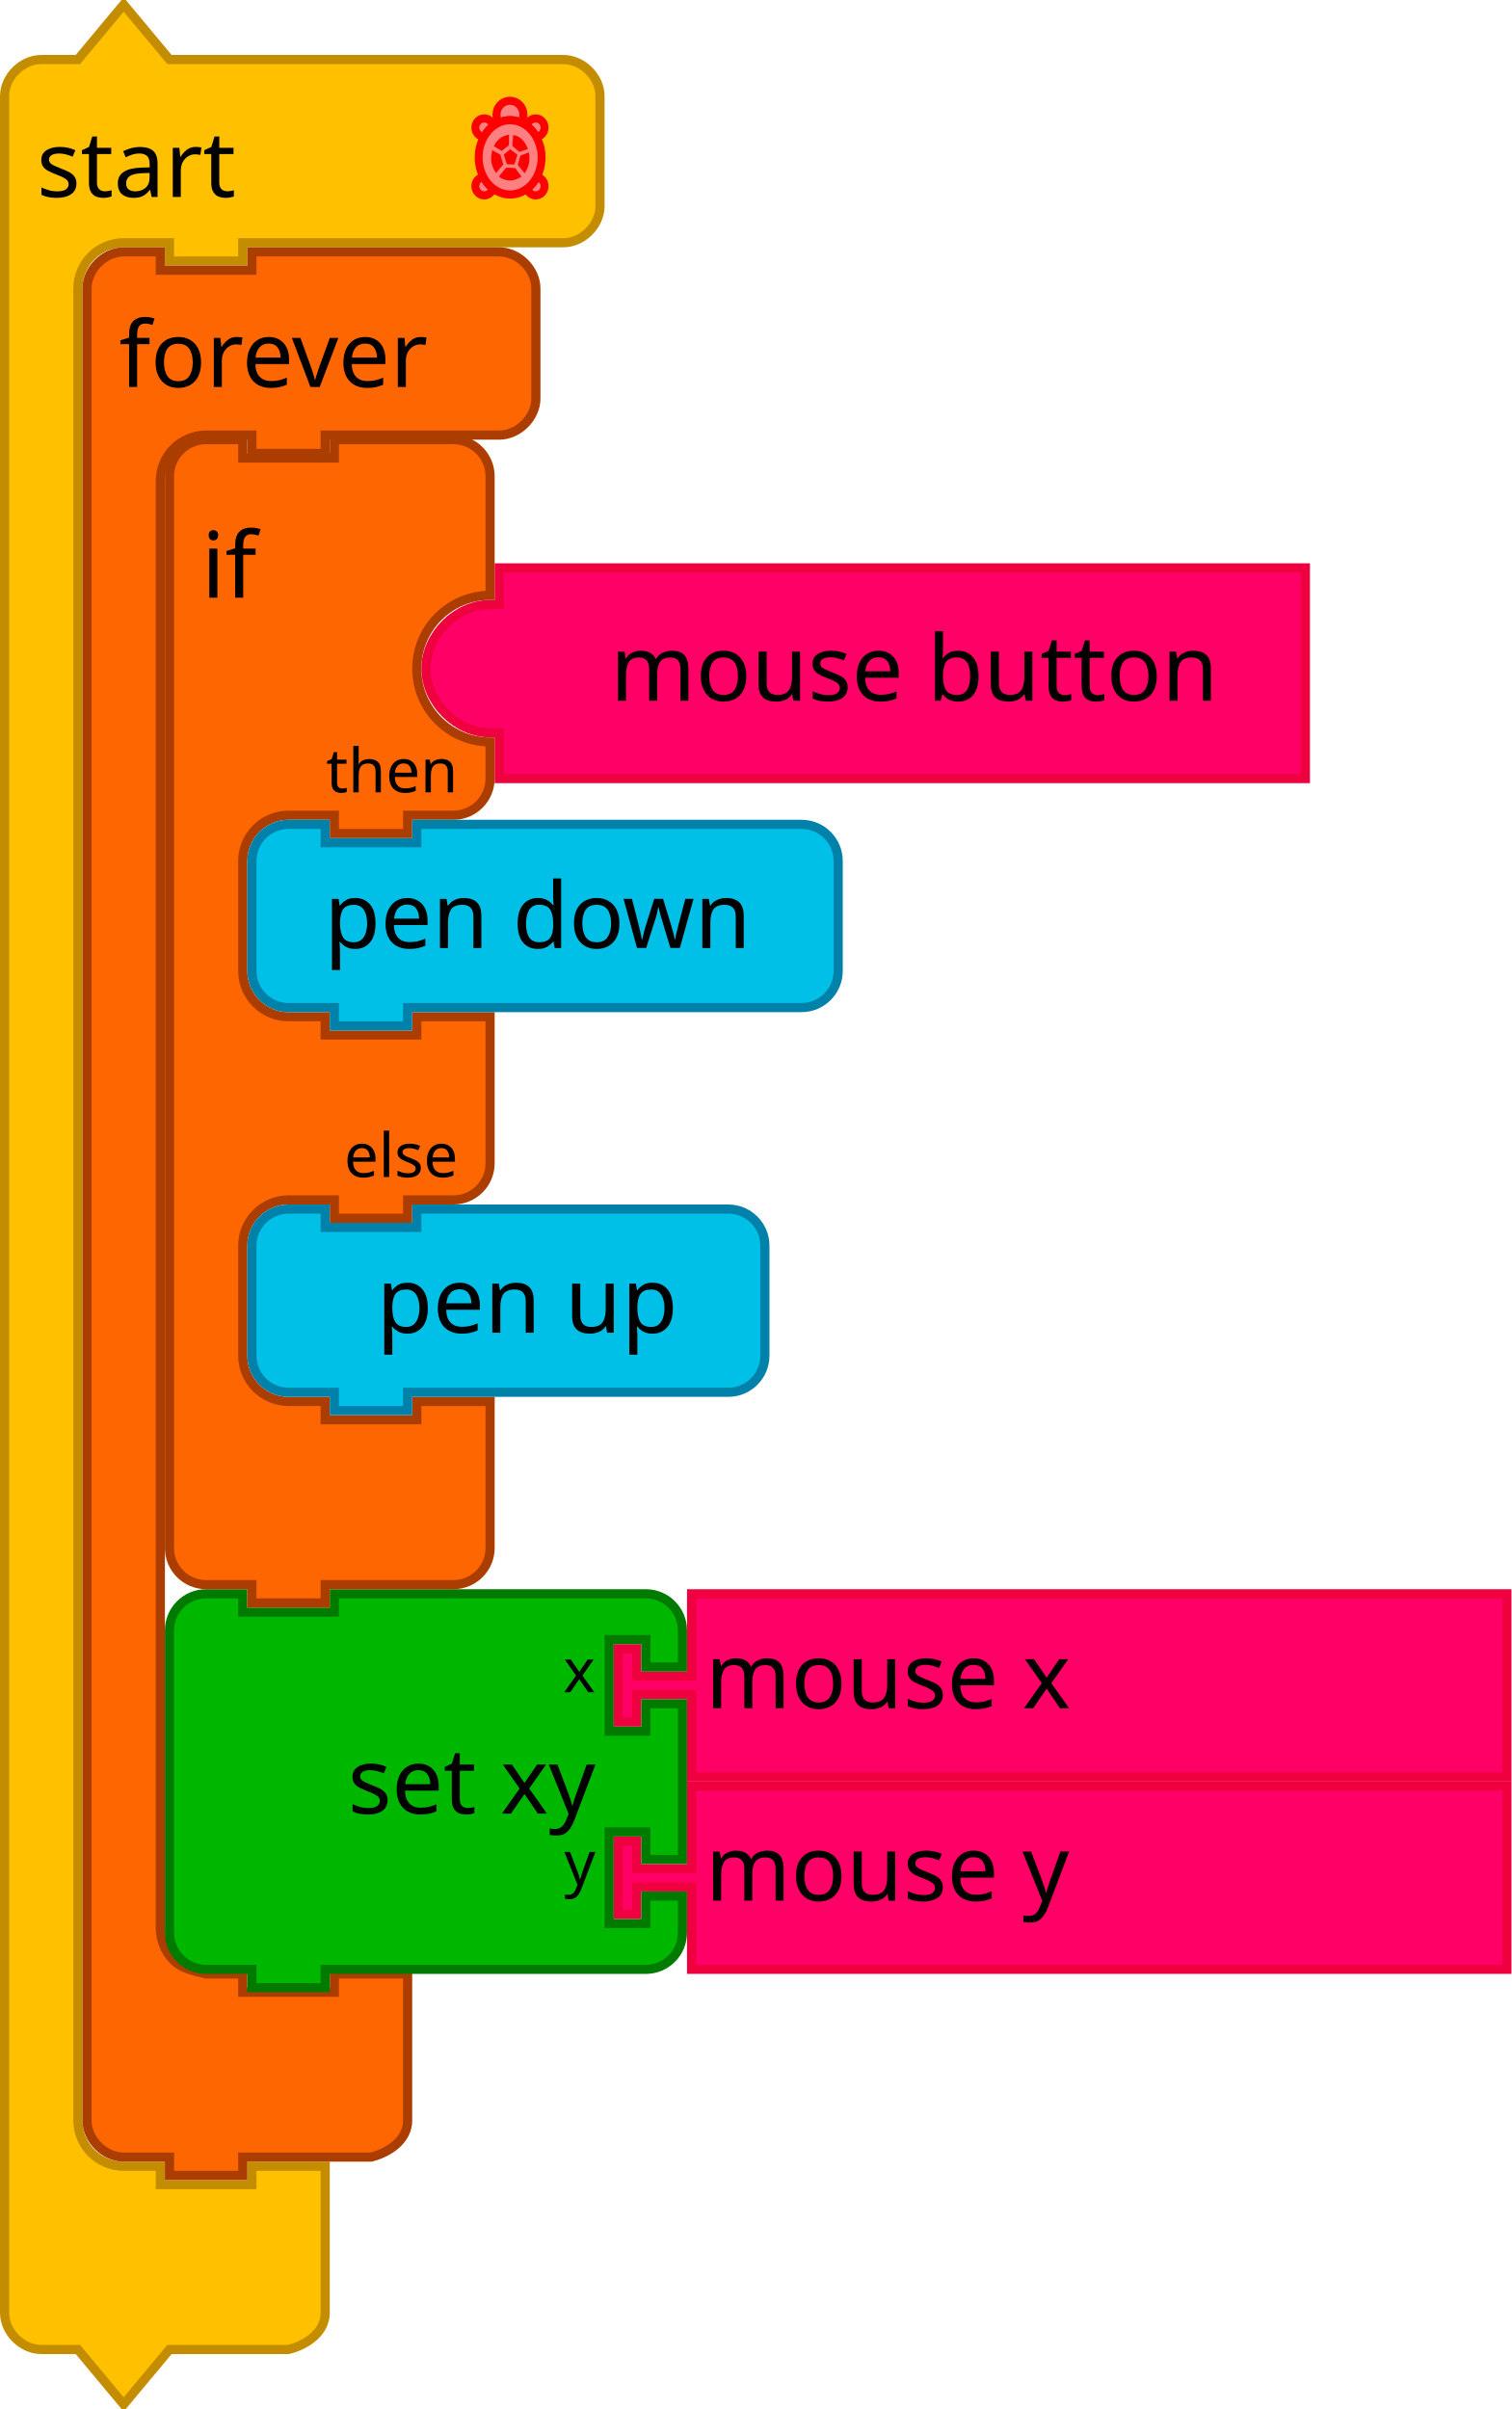
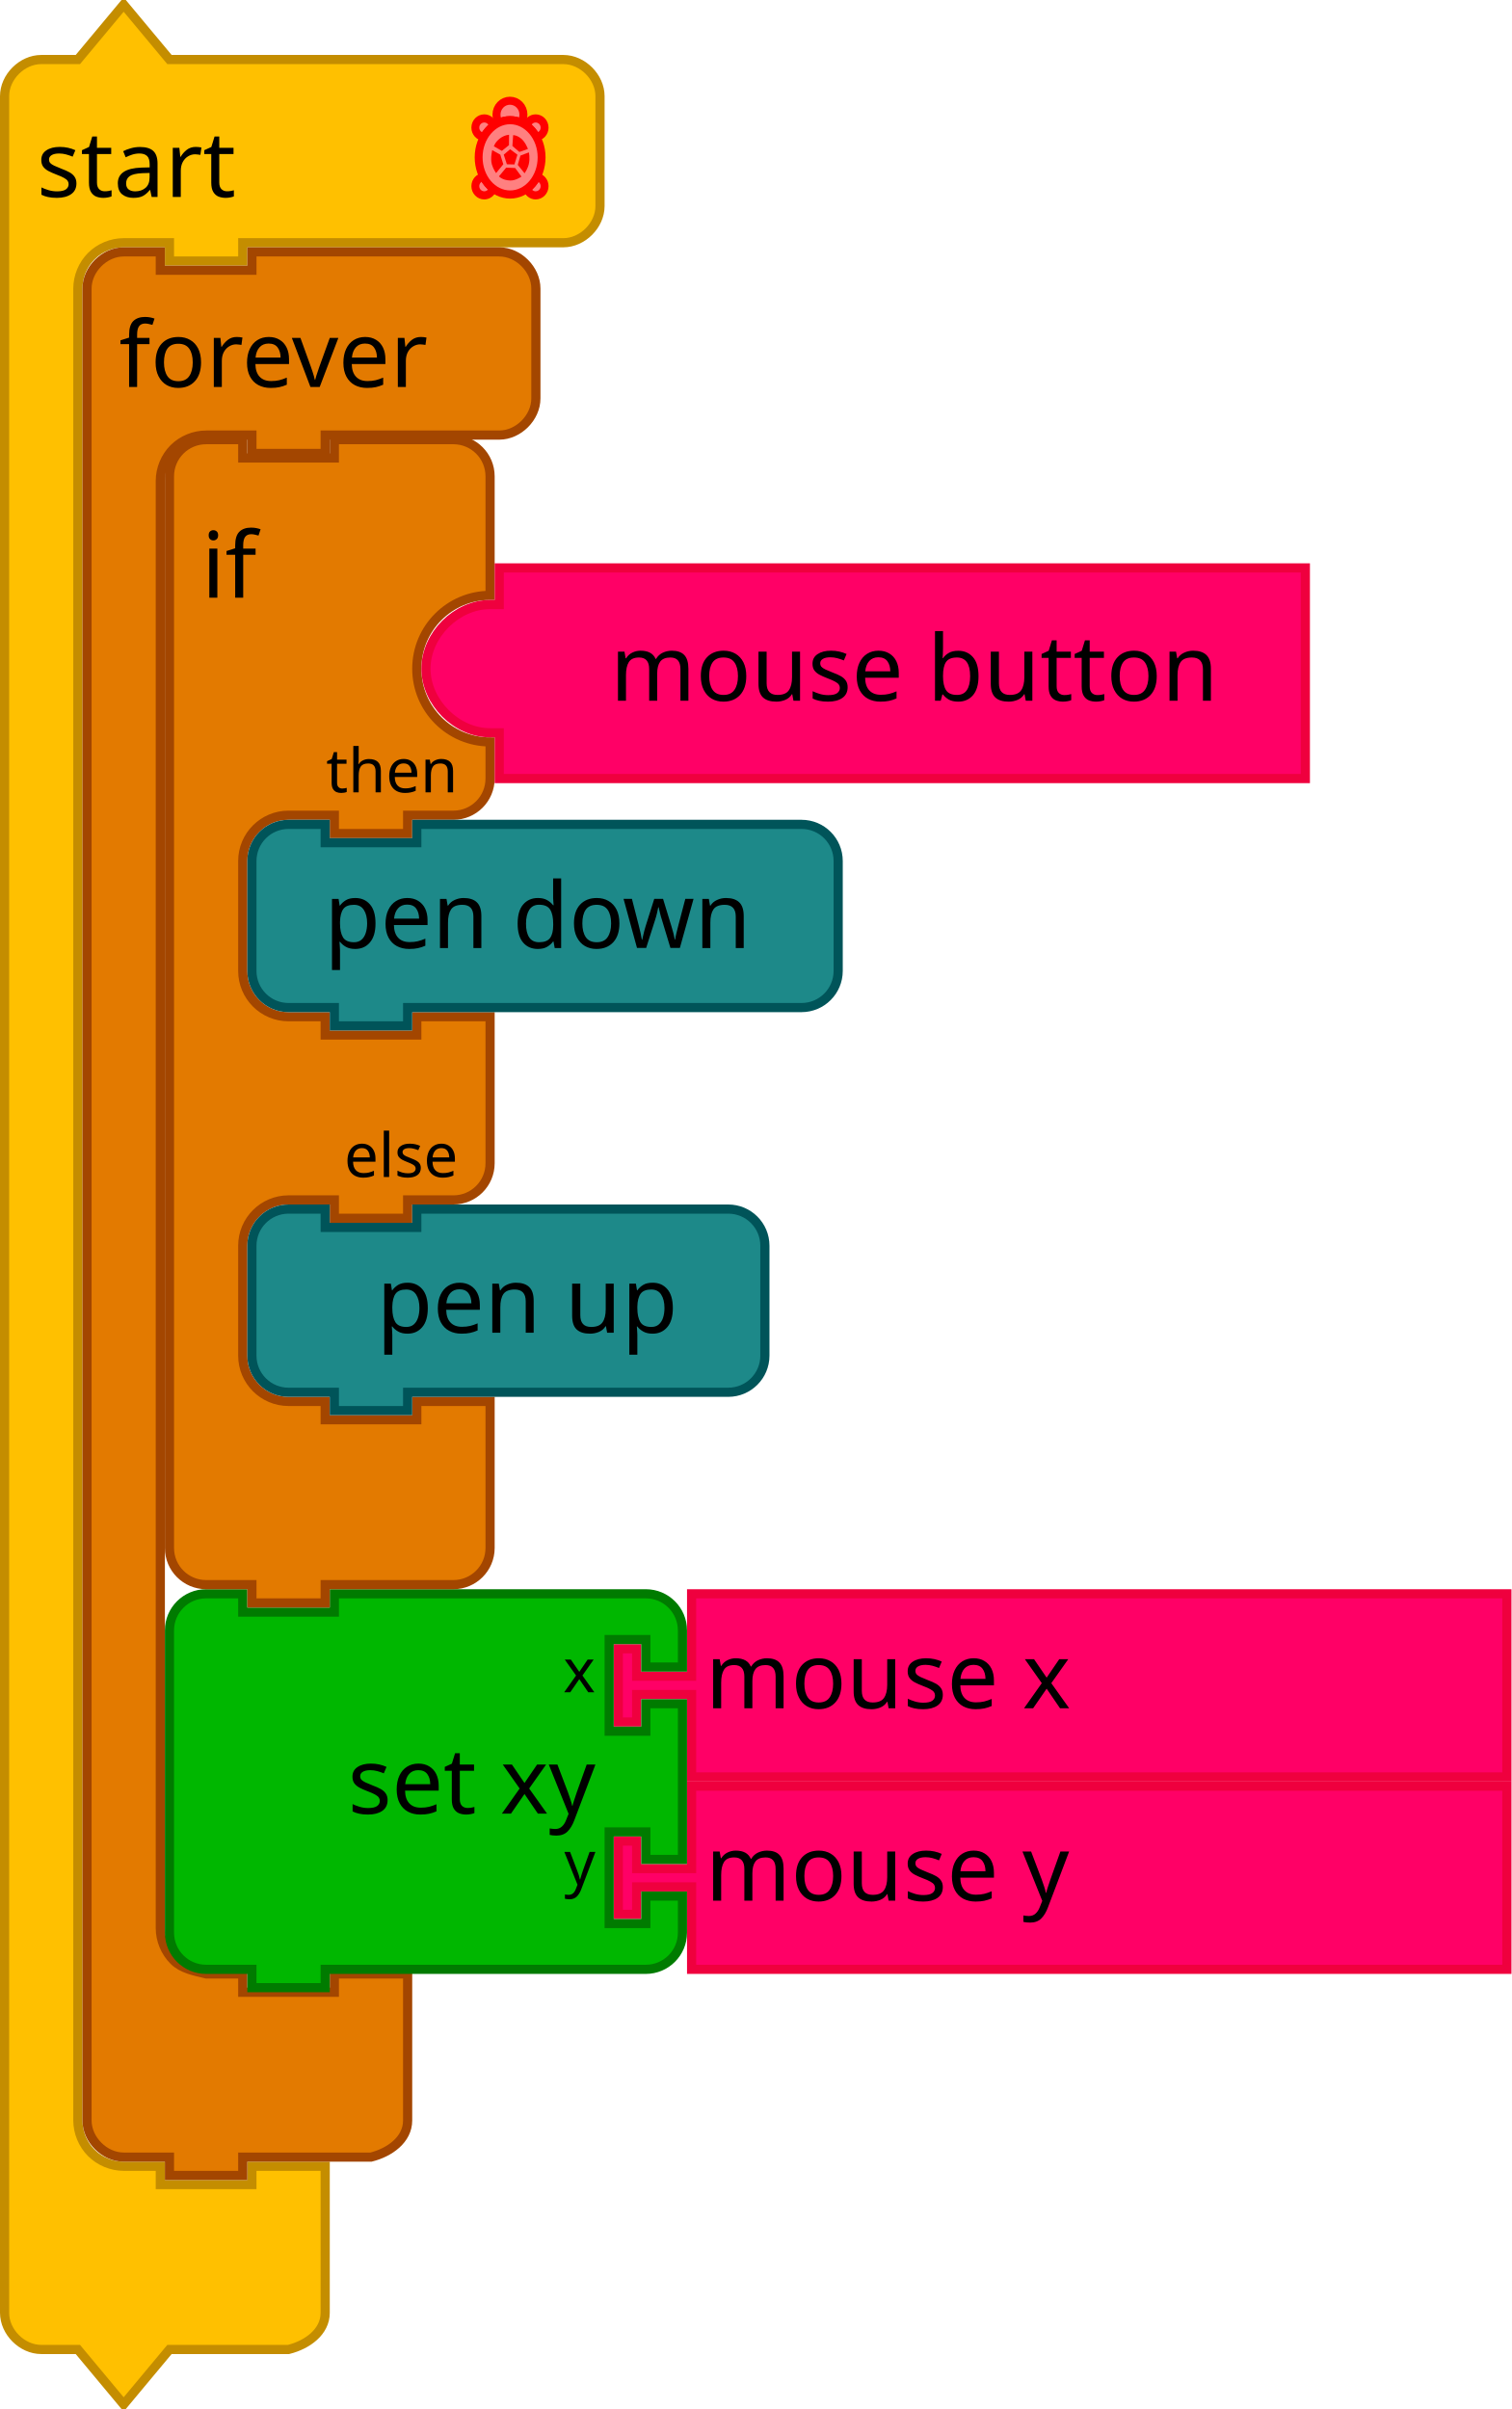
<svg xmlns="http://www.w3.org/2000/svg" version="1.1" width="330" height="526" id="svg2">
-   <defs id="defs4">
-     <filter height="1.3" color-interpolation-filters="sRGB" id="dropshadow">
-       <feGaussianBlur id="feGaussianBlur3013" stdDeviation="3" in="SourceAlpha" />
-       <feOffset id="feOffset3015" result="offsetblur" dy="2" dx="2" />
-       <feComponentTransfer id="feComponentTransfer3017">
-         <feFuncA id="feFuncA3019" slope="0.2" type="linear" />
-       </feComponentTransfer>
-       <feMerge id="feMerge3021">
-         <feMergeNode id="feMergeNode3023" />
-         <feMergeNode id="feMergeNode3025" in="SourceGraphic" />
-       </feMerge>
-     </filter>
-     <filter height="1.3" color-interpolation-filters="sRGB" id="dropshadow-6">
-       <feGaussianBlur id="feGaussianBlur7" stdDeviation="3" in="SourceAlpha" />
-       <feOffset id="feOffset9" result="offsetblur" dy="2" dx="2" />
-       <feComponentTransfer id="feComponentTransfer11">
-         <feFuncA id="feFuncA13" slope="0.2" type="linear" />
-       </feComponentTransfer>
-       <feMerge id="feMerge15">
-         <feMergeNode id="feMergeNode17" />
-         <feMergeNode id="feMergeNode19" in="SourceGraphic" />
-       </feMerge>
-     </filter>
-     <filter height="1.3" color-interpolation-filters="sRGB" id="dropshadow-3">
-       <feGaussianBlur in="SourceAlpha" stdDeviation="3" id="feGaussianBlur3646" />
-       <feOffset dx="2" dy="2" result="offsetblur" id="feOffset3648" />
-       <feComponentTransfer id="feComponentTransfer3650">
-         <feFuncA type="linear" slope="0.2" id="feFuncA3652" />
-       </feComponentTransfer>
-       <feMerge id="feMerge3654">
-         <feMergeNode id="feMergeNode3656" />
-         <feMergeNode in="SourceGraphic" id="feMergeNode3658" />
-       </feMerge>
-     </filter>
-     <filter height="1.3" color-interpolation-filters="sRGB" id="dropshadow-9">
-       <feGaussianBlur in="SourceAlpha" stdDeviation="3" id="feGaussianBlur7-8" />
-       <feOffset dx="2" dy="2" result="offsetblur" id="feOffset9-7" />
-       <feComponentTransfer id="feComponentTransfer11-3">
-         <feFuncA type="linear" slope="0.2" id="feFuncA13-1" />
-       </feComponentTransfer>
-       <feMerge id="feMerge15-8">
-         <feMergeNode id="feMergeNode17-4" />
-         <feMergeNode in="SourceGraphic" id="feMergeNode19-2" />
-       </feMerge>
-     </filter>
-     <filter height="1.3" color-interpolation-filters="sRGB" id="dropshadow-37">
-       <feGaussianBlur in="SourceAlpha" stdDeviation="3" id="feGaussianBlur3038" />
-       <feOffset dx="2" dy="2" result="offsetblur" id="feOffset3040" />
-       <feComponentTransfer id="feComponentTransfer3042">
-         <feFuncA type="linear" slope="0.2" id="feFuncA3044" />
-       </feComponentTransfer>
-       <feMerge id="feMerge3046">
-         <feMergeNode id="feMergeNode3048" />
-         <feMergeNode in="SourceGraphic" id="feMergeNode3050" />
-       </feMerge>
-     </filter>
-     <filter height="1.3" color-interpolation-filters="sRGB" id="dropshadow-65">
-       <feGaussianBlur in="SourceAlpha" stdDeviation="3" id="feGaussianBlur3069" />
-       <feOffset dx="2" dy="2" result="offsetblur" id="feOffset3071" />
-       <feComponentTransfer id="feComponentTransfer3073">
-         <feFuncA type="linear" slope="0.2" id="feFuncA3075" />
-       </feComponentTransfer>
-       <feMerge id="feMerge3077">
-         <feMergeNode id="feMergeNode3079" />
-         <feMergeNode in="SourceGraphic" id="feMergeNode3081" />
-       </feMerge>
-     </filter>
-     <filter height="1.3" color-interpolation-filters="sRGB" id="dropshadow-5">
-       <feGaussianBlur in="SourceAlpha" stdDeviation="3" id="feGaussianBlur3367" />
-       <feOffset dx="2" dy="2" result="offsetblur" id="feOffset3369" />
-       <feComponentTransfer id="feComponentTransfer3371">
-         <feFuncA type="linear" slope="0.2" id="feFuncA3373" />
-       </feComponentTransfer>
-       <feMerge id="feMerge3375">
-         <feMergeNode id="feMergeNode3377" />
-         <feMergeNode in="SourceGraphic" id="feMergeNode3379" />
-       </feMerge>
-     </filter>
-     <filter height="1.3" color-interpolation-filters="sRGB" id="dropshadow-8">
-       <feGaussianBlur in="SourceAlpha" stdDeviation="3" id="feGaussianBlur7-6" />
-       <feOffset dx="2" dy="2" result="offsetblur" id="feOffset9-1" />
-       <feComponentTransfer id="feComponentTransfer11-7">
-         <feFuncA type="linear" slope="0.2" id="feFuncA13-8" />
-       </feComponentTransfer>
-       <feMerge id="feMerge15-7">
-         <feMergeNode id="feMergeNode17-0" />
-         <feMergeNode in="SourceGraphic" id="feMergeNode19-1" />
-       </feMerge>
-     </filter>
-     <filter height="1.3" color-interpolation-filters="sRGB" id="dropshadow-0">
-       <feGaussianBlur in="SourceAlpha" stdDeviation="3" id="feGaussianBlur3044" />
-       <feOffset dx="2" dy="2" result="offsetblur" id="feOffset3046" />
-       <feComponentTransfer id="feComponentTransfer3048">
-         <feFuncA type="linear" slope="0.2" id="feFuncA3050" />
-       </feComponentTransfer>
-       <feMerge id="feMerge3052">
-         <feMergeNode id="feMergeNode3054" />
-         <feMergeNode in="SourceGraphic" id="feMergeNode3056" />
-       </feMerge>
-     </filter>
-     <filter height="1.3" color-interpolation-filters="sRGB" id="dropshadow-61">
-       <feGaussianBlur in="SourceAlpha" stdDeviation="3" id="feGaussianBlur7-9" />
-       <feOffset dx="2" dy="2" result="offsetblur" id="feOffset9-3" />
-       <feComponentTransfer id="feComponentTransfer11-37">
-         <feFuncA type="linear" slope="0.2" id="feFuncA13-2" />
-       </feComponentTransfer>
-       <feMerge id="feMerge15-6">
-         <feMergeNode id="feMergeNode17-8" />
-         <feMergeNode in="SourceGraphic" id="feMergeNode19-10" />
-       </feMerge>
-     </filter>
-   </defs>
  <text x="18" y="54" id="text3033" style="font-size:13.333px;text-anchor:end;fill:#000000;font-family:Sans">
    <tspan x="120" y="76.5" id="tspan3035" />
  </text>
  <g id="g4085">
    <path d="m 1,29 0,-8 c 0,-4.189 3.811,-8 8,-8 l 8,0 10,-12 10,12 18,0 60,0 8,0 c 4.189,0 8,3.811 8,8 l 0,8 0,8 0,8 c 0,4.189 -3.811,8 -8,8 l -8,0 -60,0 -2,0 0,4 -16,0 0,-4 -2,0 -8,0 c -2.618,0 -5.22,1.078 -7.071,2.929 C 18.078,57.78 17,60.382 17,63 l 0,8 0,384 0,8 c 0,2.618 1.078,5.22 2.929,7.071 C 21.78,471.922 24.382,473 27,473 l 8,0 0,4 20,0 0,-4 16,0 0,12 0,12 0,8 c 0,4.189 -3.936,6.984 -8,8 l -8,0 -18,0 -10,12 -10,-12 -8,0 c -4.189,0 -8,-3.811 -8,-8 l 0,-8 z" id="path3660" style="fill:#ffc000;fill-opacity:1;stroke:#c48d00;stroke-width:2;stroke-linecap:round;stroke-opacity:1" />
    <text id="text3662" style="font-size:20px;text-anchor:start;fill:#000000;font-family:Sans">
      <tspan x="8" y="43" id="tspan3664">start</tspan>
    </text>
  </g>
  <g transform="matrix(0.44039,0,0,0.4545743,99.26689,20.52662)" id="g4208" style="fill:#ff8080;fill-opacity:1;stroke:#ff0000;stroke-width:3.911;stroke-linecap:round;stroke-linejoin:round;stroke-miterlimit:4;stroke-opacity:1;stroke-dasharray:none">
    <path d="m 40.16,11.726 c -2.164,0 -3.958,1.555 -4.343,3.607 1.859,1.345 3.457,3.115 4.675,5.208 2.285,-0.172 4.094,-2.061 4.094,-4.39 0,-2.444 -1.982,-4.425 -4.426,-4.425 z" id="path4210" style="fill:#ff8080;fill-opacity:1;stroke:#ff0000;stroke-width:3.911;stroke-miterlimit:4;stroke-opacity:1;stroke-dasharray:none" />
    <path d="m 40.713,39.887 c -1.224,2.232 -2.86,4.131 -4.797,5.556 0.521,1.864 2.213,3.239 4.244,3.239 2.443,0 4.426,-1.98 4.426,-4.424 0,-2.255 -1.693,-4.096 -3.873,-4.371 z" id="path4212" style="fill:#ff8080;fill-opacity:1;stroke:#ff0000;stroke-width:3.911;stroke-miterlimit:4;stroke-opacity:1;stroke-dasharray:none" />
    <path d="m 14.273,39.871 c -2.253,0.206 -4.024,2.079 -4.024,4.387 0,2.443 1.98,4.424 4.424,4.424 2.064,0 3.784,-1.42 4.272,-3.332 -1.883,-1.416 -3.475,-3.289 -4.672,-5.479 z" id="path4214" style="fill:#ff8080;fill-opacity:1;stroke:#ff0000;stroke-width:3.911;stroke-miterlimit:4;stroke-opacity:1;stroke-dasharray:none" />
    <path d="m 19.026,15.437 c -0.343,-2.103 -2.154,-3.711 -4.353,-3.711 -2.444,0 -4.424,1.981 -4.424,4.424 0,2.382 1.886,4.31 4.245,4.406 1.186,-2.043 2.732,-3.784 4.532,-5.119 z" id="path4216" style="fill:#ff8080;fill-opacity:1;stroke:#ff0000;stroke-width:3.911;stroke-miterlimit:4;stroke-opacity:1;stroke-dasharray:none" />
  </g>
  <path d="m 111.376,26.237 c 0.84,0 1.642,0.187 2.386,0.513 0.326,-0.489 0.519,-1.081 0.519,-1.72 0,-1.676 -1.316,-3.035 -2.94,-3.035 -1.624,0 -2.94,1.359 -2.94,3.035 0,0.649 0.199,1.25 0.536,1.743 0.759,-0.34 1.58,-0.536 2.44,-0.536 z" id="path4218" style="fill:#ff8080;fill-opacity:1;stroke:#ff0000;stroke-width:1.75;stroke-linecap:round;stroke-linejoin:round;stroke-miterlimit:4;stroke-opacity:1;stroke-dasharray:none" />
  <g transform="matrix(0.44039,0,0,0.4545743,99.26689,20.52662)" id="g4220" style="fill:#ff8080;fill-opacity:1;stroke:#ff0000;stroke-width:3.911;stroke-linecap:round;stroke-linejoin:round;stroke-miterlimit:4;stroke-opacity:1;stroke-dasharray:none">
    <path d="m 43.102,30.421 c 0,4.734 -1.645,9.28 -4.571,12.627 -2.925,3.348 -6.897,5.231 -11.034,5.231 -4.137,0 -8.109,-1.883 -11.034,-5.231 -2.925,-3.348 -4.571,-7.893 -4.571,-12.627 0,-9.797 7.044,-17.858 15.605,-17.858 8.561,0 15.605,8.061 15.605,17.858 z" id="path4222" style="fill:#ff8080;fill-opacity:1;stroke:#ff0000;stroke-width:3.911;stroke-miterlimit:4;stroke-opacity:1;stroke-dasharray:none" />
  </g>
  <g transform="matrix(0.44039,0,0,0.4545743,99.26689,20.52662)" id="g4224" style="fill:#ff0000;fill-opacity:1;stroke:none">
    <path d="m 25.875,33.75 -1.542,-4.625 3.164,-2.587 3.615,2.626 -1.487,4.669 z" id="path4226" style="fill:#ff0000;fill-opacity:1;stroke:none" />
    <path d="m 27.501,41.551 c -3.968,-0.16 -5.543,-2.009 -5.543,-2.009 l 3.57,-4.163 4.465,0.168 3.132,4.12 c 0,0 -2.89,1.994 -5.624,1.884 z" id="path4228" style="fill:#ff0000;fill-opacity:1;stroke:none" />
    <path d="m 18.453,33.843 c -0.849,-2.968 0.172,-6.884 0.172,-6.884 l 4,2.167 1.493,4.629 -3.582,4.233 c 0,-10e-4 -1.465,-1.99 -2.083,-4.145 z" id="path4230" style="fill:#ff0000;fill-opacity:1;stroke:none" />
    <path d="m 19.458,25.125 c 0,0 0.5,-1.958 3.039,-3.822 2.237,-1.643 4.465,-1.72 4.465,-1.72 l -0.037,4.981 -3.521,2.75 -3.946,-2.189 z" id="path4232" style="fill:#ff0000;fill-opacity:1;stroke:none" />
    <path d="M 32.084,27.834 28.625,24.959 29,19.75 c 0,0 1.834,-0.042 3.959,1.667 2.228,1.791 3.362,4.983 3.362,4.983 l -4.237,1.434 z" id="path4234" style="fill:#ff0000;fill-opacity:1;stroke:none" />
    <path d="m 31.292,34.042 1.313,-4.464 4.187,-1.536 c 0,0 0.677,2.663 -0.042,5.667 -0.54,2.256 -2.084,4.361 -2.084,4.361 l -3.374,-4.028 z" id="path4236" style="fill:#ff0000;fill-opacity:1;stroke:none" />
  </g>
  <g transform="translate(18,54)" id="g3109">
-     <path d="M 1,17 1,9 C 1,4.811 4.811,1 9,1 l 8,0 0,4 20,0 0,-4 18,0 28,0 8,0 c 4.189,0 8,3.811 8,8 l 0,8 0,8 0,8 c 0,4.189 -3.811,8 -8,8 l -8,0 -28,0 -2,0 0,4 -16,0 0,-4 -2,0 -8,0 c -2.618,0 -5.22,1.078 -7.071,2.929 C 18.078,45.78 17,48.382 17,51 l 0,8 0,8 0,300 c 0,2.618 1.078,5.22 2.929,7.071 C 21.78,375.922 24.46,376.365 27,377 l 8,0 0,4 20,0 0,-4 16,0 0,12 0,12 0,8 c 0,4.189 -3.936,6.984 -8,8 l -8,0 -18,0 -2,0 0,4 -16,0 0,-4 -2,0 -8,0 c -4.189,0 -8,-3.811 -8,-8 l 0,-8 z" id="path21-8" style="fill:#fd6600;fill-opacity:1;stroke:#ac3d00;stroke-width:2;stroke-linecap:round;stroke-opacity:1" />
+     <path d="M 1,17 1,9 C 1,4.811 4.811,1 9,1 l 8,0 0,4 20,0 0,-4 18,0 28,0 8,0 c 4.189,0 8,3.811 8,8 l 0,8 0,8 0,8 c 0,4.189 -3.811,8 -8,8 l -8,0 -28,0 -2,0 0,4 -16,0 0,-4 -2,0 -8,0 c -2.618,0 -5.22,1.078 -7.071,2.929 C 18.078,45.78 17,48.382 17,51 l 0,8 0,8 0,300 c 0,2.618 1.078,5.22 2.929,7.071 C 21.78,375.922 24.46,376.365 27,377 l 8,0 0,4 20,0 0,-4 16,0 0,12 0,12 0,8 c 0,4.189 -3.936,6.984 -8,8 l -8,0 -18,0 -2,0 0,4 -16,0 0,-4 -2,0 -8,0 c -4.189,0 -8,-3.811 -8,-8 l 0,-8 z" id="path21-8" style="fill:#e37a00;fill-opacity:1;stroke:#a34600;stroke-width:2;stroke-linecap:round;stroke-opacity:1" />
    <text id="text23-7" style="font-size:20px;text-anchor:start;fill:#000000;font-family:Sans">
      <tspan x="8" y="30.5" id="tspan25-6">forever</tspan>
    </text>
  </g>
  <g transform="translate(0,252)" id="g3867">
    <g transform="translate(134,95)" id="g3189">
      <path d="m 17,1 178,0 0,40 -178,0 0,-16 0,-2 -12,0 0,6 -4,0 0,-16 4,0 0,6 12,0 0,-2 z" id="path3052" style="fill:#ff0066;fill-opacity:1;stroke:#ef003e;stroke-width:2;stroke-linecap:round;stroke-opacity:1" />
      <text id="text3054" style="font-size:20px;text-anchor:start;fill:#000000;font-family:Sans">
        <tspan x="20" y="26" id="tspan3056">mouse x</tspan>
      </text>
    </g>
    <g transform="translate(134,137)" id="g3269">
      <path d="m 17,1 178,0 0,40 -178,0 0,-16 0,-2 -12,0 0,6 -4,0 0,-16 4,0 0,6 12,0 0,-2 z" id="path3083" style="fill:#ff0066;fill-opacity:1;stroke:#ef003e;stroke-width:2;stroke-linecap:round;stroke-opacity:1" />
      <text id="text3085" style="font-size:20px;text-anchor:start;fill:#000000;font-family:Sans">
        <tspan x="20" y="26" id="tspan3087">mouse y</tspan>
      </text>
    </g>
    <g transform="translate(36,95)" id="g3357">
      <path d="M 1,17 1,9 A 8,8 0 0 1 9,1 l 8,0 0,4 20,0 0,-4 60,0 8,0 a 8,8 0 0 1 8,8 l 0,8 -8,0 0,-6 -8,0 0,20 8,0 0,-6 8,0 0,34 -8,0 0,-6 -8,0 0,20 8,0 0,-6 8,0 0,8 a 8,8 0 0 1 -8,8 l -8,0 -60,0 -2,0 0,4 -16,0 0,-4 -2,0 -8,0 A 8,8 0 0 1 1,75 L 1,67 1,25 1,17 z" id="path3381" style="fill:#00b700;fill-opacity:1;stroke:#007b00;stroke-width:2;stroke-linecap:round;stroke-opacity:1" />
      <text id="text3383" style="font-size:20px;text-anchor:end;fill:#000000;font-family:Sans">
        <tspan x="94" y="49" id="tspan3385">set xy</tspan>
      </text>
      <text id="text3387" style="font-size:13.333px;text-anchor:end;fill:#000000;font-family:Sans">
        <tspan x="94" y="22.5" id="tspan3389">x</tspan>
      </text>
      <text id="text3391" style="font-size:13.333px;text-anchor:end;fill:#000000;font-family:Sans">
        <tspan x="94" y="64.5" id="tspan3393">y</tspan>
      </text>
    </g>
  </g>
  <g transform="translate(36,95)" id="g3487">
-     <path d="M 1,17 1,9 A 8,8 0 0 1 9,1 l 8,0 0,4 20,0 0,-4 18,0 8,0 a 8,8 0 0 1 8,8 l 0,8 0,18 A 16,16 0 0 0 55,51 16,16 0 0 0 71,67 l 0,8 a 8,8 0 0 1 -8,8 l -8,0 -2,0 0,4 -16,0 0,-4 -2,0 -8,0 A 10,10 0 0 0 17,93 l 0,8 0,8 0,8 a 10,10 0 0 0 10,10 l 8,0 0,4 20,0 0,-4 16,0 0,24 0,8 a 8,8 0 0 1 -8,8 l -8,0 -2,0 0,4 -16,0 0,-4 -2,0 -8,0 a 10,10 0 0 0 -10,10 l 0,8 0,8 0,8 a 10,10 0 0 0 10,10 l 8,0 0,4 20,0 0,-4 16,0 0,12 0,12 0,8 a 8,8 0 0 1 -8,8 l -8,0 -18,0 -2,0 0,4 -16,0 0,-4 -2,0 -8,0 a 8,8 0 0 1 -8,-8 l 0,-8 z" id="path21" style="fill:#fd6600;fill-opacity:1;stroke:#ac3d00;stroke-width:2;stroke-linecap:round;stroke-opacity:1" />
+     <path d="M 1,17 1,9 A 8,8 0 0 1 9,1 l 8,0 0,4 20,0 0,-4 18,0 8,0 a 8,8 0 0 1 8,8 l 0,8 0,18 A 16,16 0 0 0 55,51 16,16 0 0 0 71,67 l 0,8 a 8,8 0 0 1 -8,8 l -8,0 -2,0 0,4 -16,0 0,-4 -2,0 -8,0 A 10,10 0 0 0 17,93 l 0,8 0,8 0,8 a 10,10 0 0 0 10,10 l 8,0 0,4 20,0 0,-4 16,0 0,24 0,8 a 8,8 0 0 1 -8,8 l -8,0 -2,0 0,4 -16,0 0,-4 -2,0 -8,0 a 10,10 0 0 0 -10,10 l 0,8 0,8 0,8 a 10,10 0 0 0 10,10 l 8,0 0,4 20,0 0,-4 16,0 0,12 0,12 0,8 a 8,8 0 0 1 -8,8 l -8,0 -18,0 -2,0 0,4 -16,0 0,-4 -2,0 -8,0 a 8,8 0 0 1 -8,-8 l 0,-8 z" id="path21" style="fill:#e37a00;fill-opacity:1;stroke:#a34600;stroke-width:2;stroke-linecap:round;stroke-opacity:1" />
    <text id="text23" style="font-size:20px;text-anchor:start;fill:#000000;font-family:sans-serif">
      <tspan x="8" y="35.5" id="tspan25">if</tspan>
    </text>
    <text id="text27" style="font-size:13.333px;text-anchor:end;fill:#000000;font-family:sans-serif">
      <tspan x="64" y="78" id="tspan29">then</tspan>
    </text>
    <text id="text31" style="font-size:13.333px;text-anchor:end;fill:#000000;font-family:sans-serif">
      <tspan x="64" y="162" id="tspan33">else</tspan>
    </text>
  </g>
  <g transform="translate(54,263)" id="g3571">
-     <path d="M 1,17 1,9 A 8,8 0 0 1 9,1 l 8,0 0,4 20,0 0,-4 60,0 8,0 a 8,8 0 0 1 8,8 l 0,8 0,8 0,8 a 8,8 0 0 1 -8,8 l -8,0 -60,0 -2,0 0,4 -16,0 0,-4 -2,0 -8,0 A 8,8 0 0 1 1,33 l 0,-8 z" id="path3058" style="fill:#00c0e7;fill-opacity:1;stroke:#0081a9;stroke-width:2;stroke-linecap:round;stroke-opacity:1" />
+     <path d="M 1,17 1,9 A 8,8 0 0 1 9,1 l 8,0 0,4 20,0 0,-4 60,0 8,0 a 8,8 0 0 1 8,8 l 0,8 0,8 0,8 a 8,8 0 0 1 -8,8 l -8,0 -60,0 -2,0 0,4 -16,0 0,-4 -2,0 -8,0 A 8,8 0 0 1 1,33 l 0,-8 z" id="path3058" style="fill:#1d8989;fill-opacity:1;stroke:#005459;stroke-width:2;stroke-linecap:round;stroke-opacity:1" />
    <text id="text3060" style="font-size:20px;text-anchor:end;fill:#000000;font-family:Sans">
      <tspan x="94" y="28" id="tspan3062">pen up</tspan>
    </text>
  </g>
  <g transform="translate(54,179)" id="g3651">
-     <path d="M 1,17 1,9 A 8,8 0 0 1 9,1 l 8,0 0,4 20,0 0,-4 76,0 8,0 a 8,8 0 0 1 8,8 l 0,8 0,8 0,8 a 8,8 0 0 1 -8,8 l -8,0 -76,0 -2,0 0,4 -16,0 0,-4 -2,0 -8,0 A 8,8 0 0 1 1,33 l 0,-8 z" id="path21-2" style="fill:#00c0e7;fill-opacity:1;stroke:#0081a9;stroke-width:2;stroke-linecap:round;stroke-opacity:1" />
+     <path d="M 1,17 1,9 A 8,8 0 0 1 9,1 l 8,0 0,4 20,0 0,-4 76,0 8,0 a 8,8 0 0 1 8,8 l 0,8 0,8 0,8 a 8,8 0 0 1 -8,8 l -8,0 -76,0 -2,0 0,4 -16,0 0,-4 -2,0 -8,0 A 8,8 0 0 1 1,33 l 0,-8 z" id="path21-2" style="fill:#1d8989;fill-opacity:1;stroke:#005459;stroke-width:2;stroke-linecap:round;stroke-opacity:1" />
    <text id="text23-1" style="font-size:20px;text-anchor:end;fill:#000000;font-family:Sans">
      <tspan x="110" y="28" id="tspan25-9">pen down</tspan>
    </text>
  </g>
  <g transform="translate(92,123)" id="g3835">
    <path d="M 1,23 C 1,15.67 7.67,9 15,9 l 2,0 0,-8 176,0 0,38 0,8 -176,0 0,-8 0,-2 -2,0 C 7.67,37 1,30.33 1,23 z" id="path21-4" style="fill:#ff0066;fill-opacity:1;stroke:#ef003e;stroke-width:2;stroke-linecap:round;stroke-opacity:1" />
    <text y="4" id="text23-6" style="font-size:20px;text-anchor:end;fill:#000000;font-family:Sans">
      <tspan x="174" y="30" id="tspan25-62">mouse button</tspan>
    </text>
  </g>
</svg>
